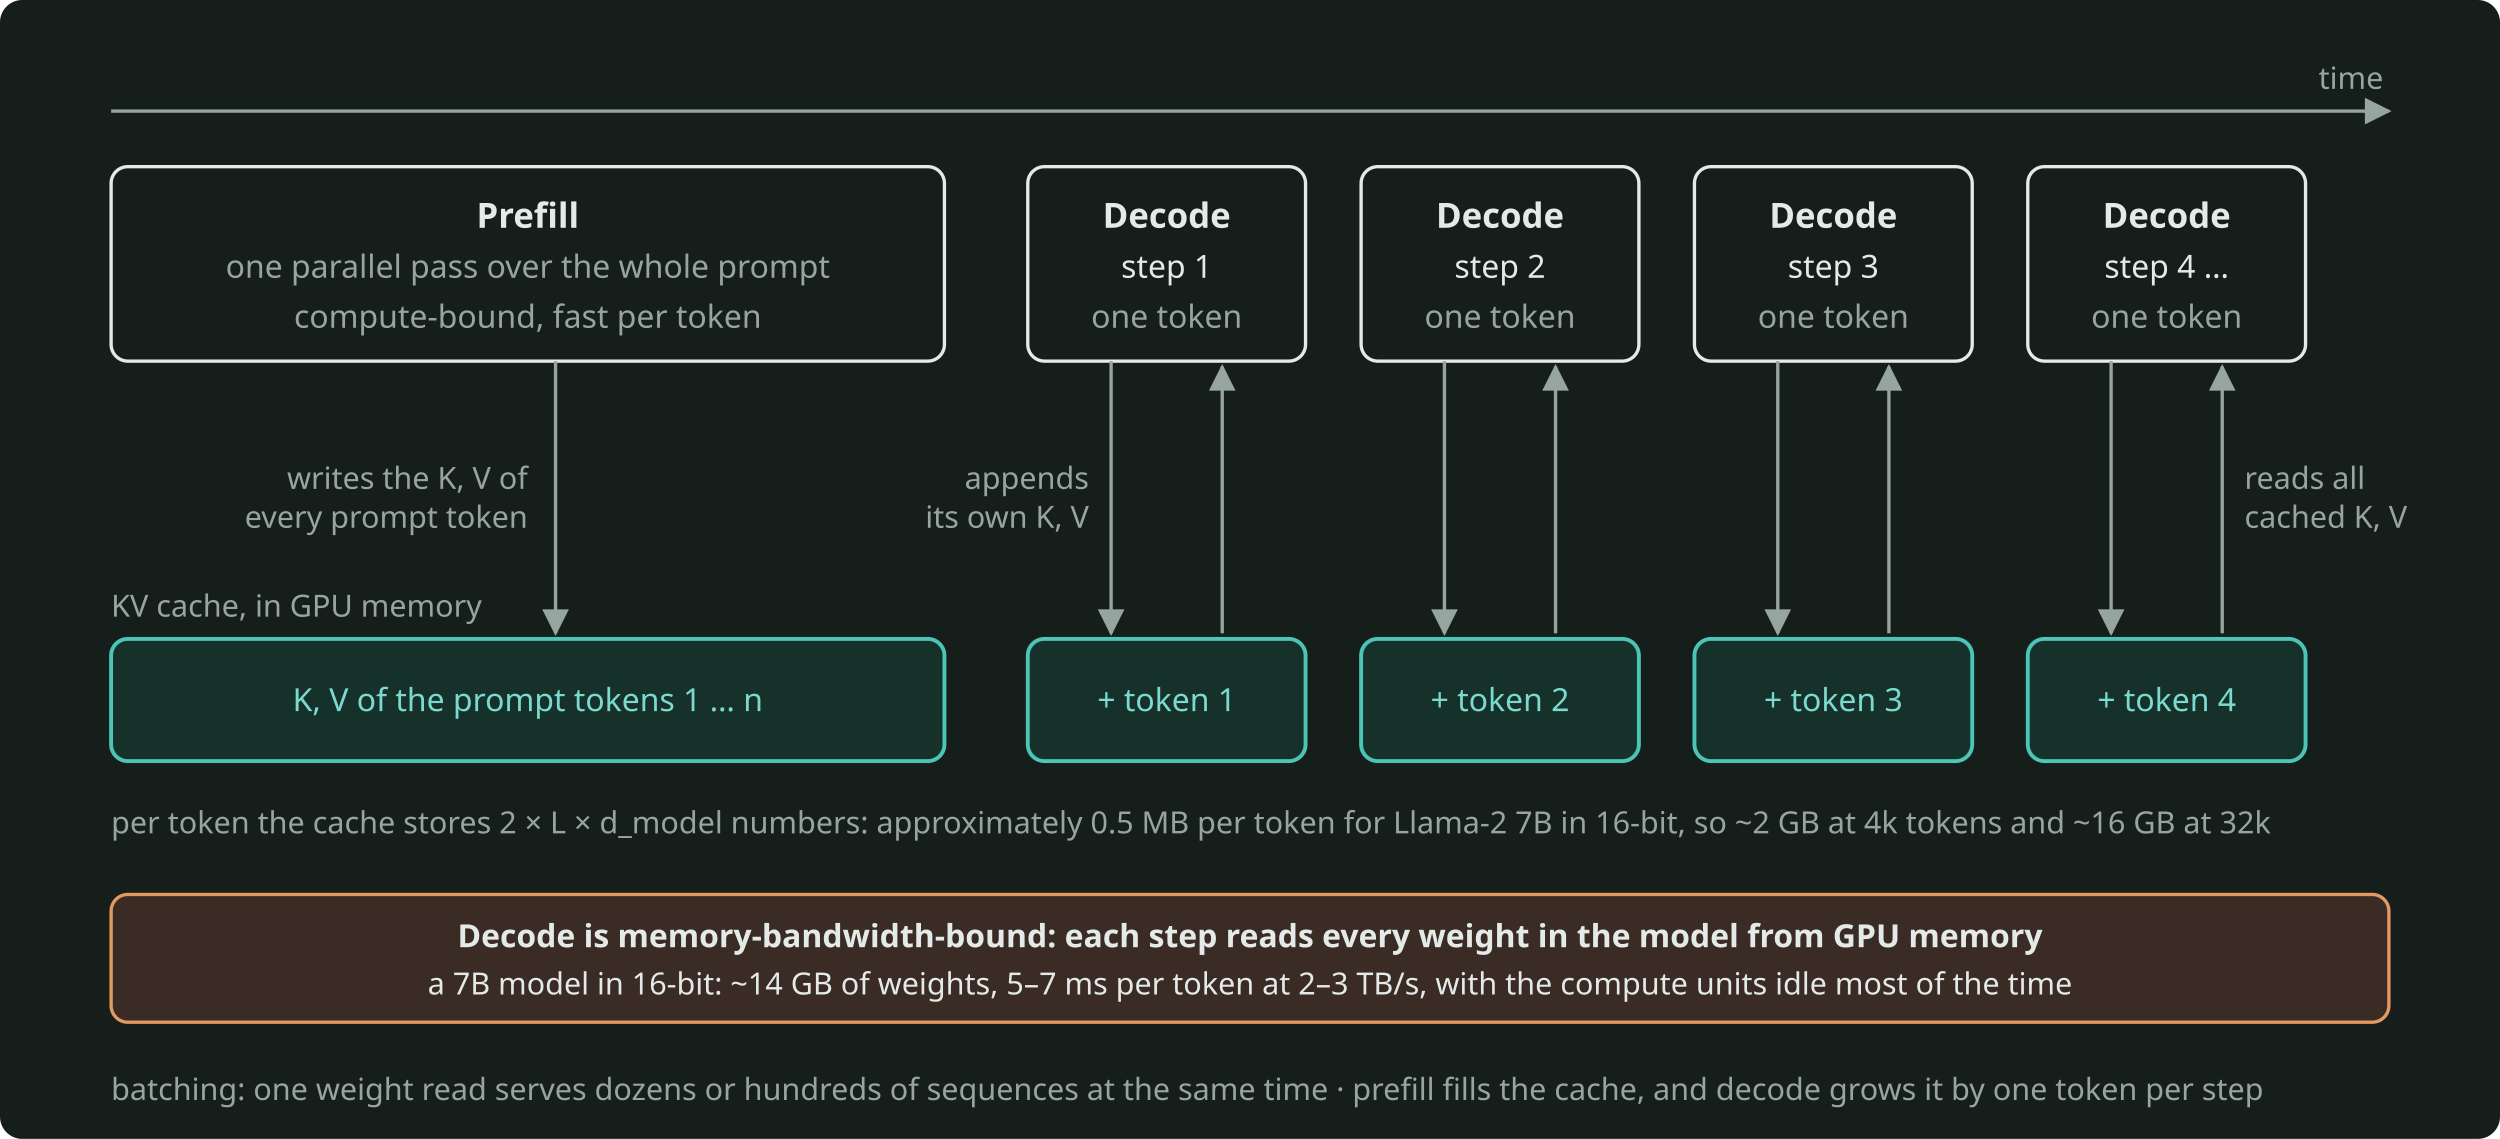
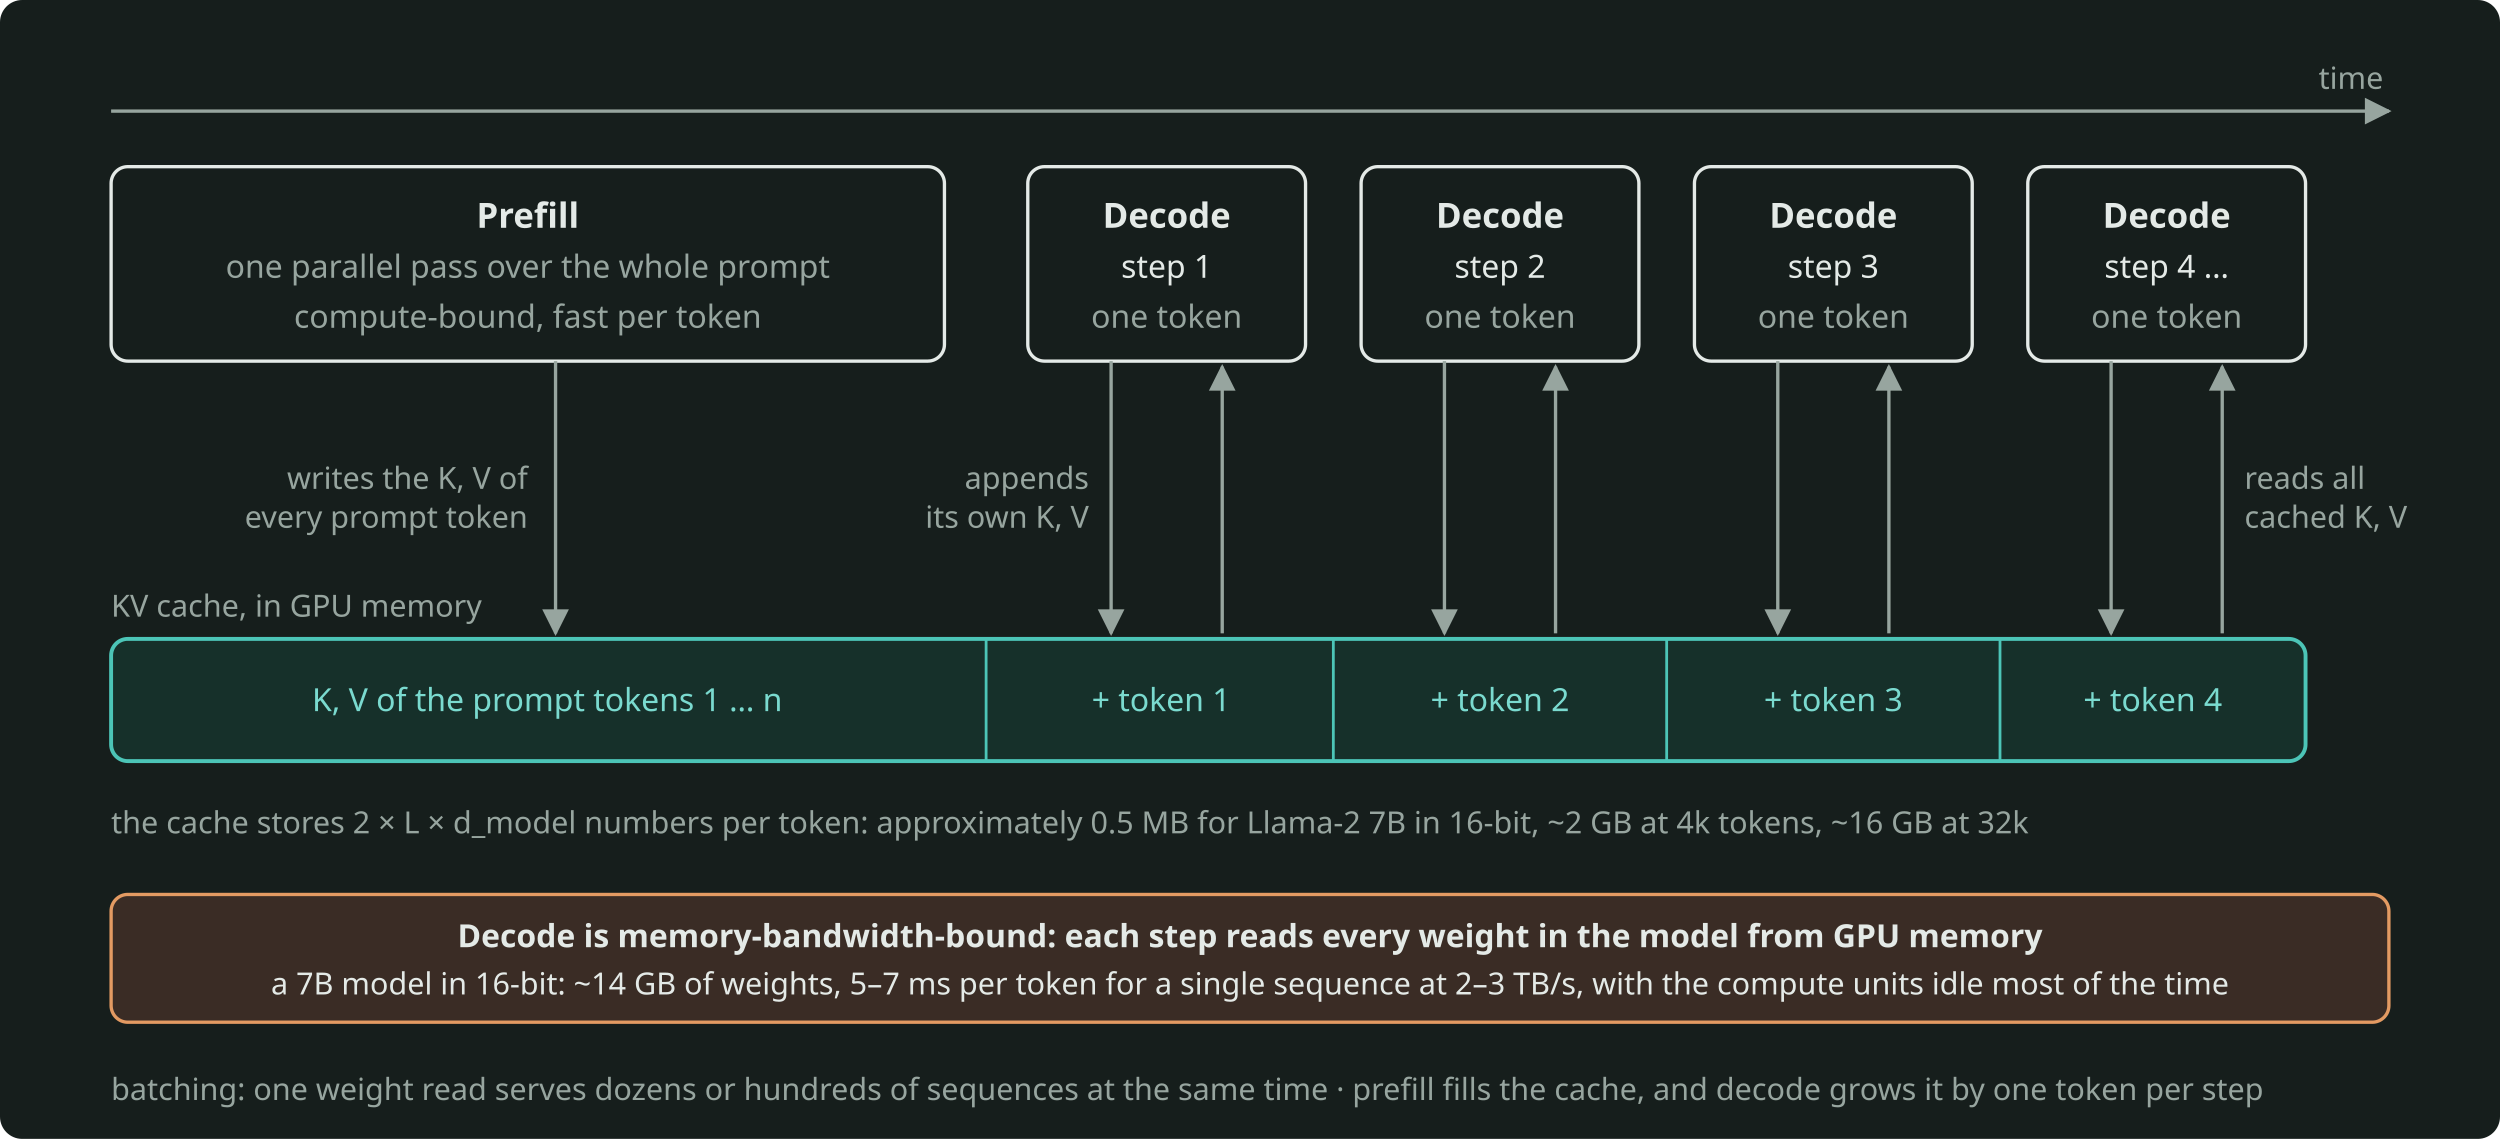
<svg xmlns="http://www.w3.org/2000/svg" width="900" height="410" viewBox="0 0 900 410" role="img" aria-label="Prefill and decode on a time line: prefill reads the whole prompt in one parallel pass and fills the KV cache, then each decode step makes one token, reads all cached K and V and every weight, and appends its own K and V." style="color: #E4EAE7">
  <rect x="0" y="0" width="900" height="410" rx="8" fill="#161E1C" />
  <defs>
    <marker id="arr" viewBox="0 0 10 10" refX="9" refY="5" markerWidth="8" markerHeight="8" orient="auto-start-reverse">
      <path d="M0 0 L10 5 L0 10 z" fill="#97A59F" />
    </marker>
  </defs>
  <g font-family="Bricolage Grotesque, system-ui, sans-serif" font-size="12.5" fill="currentColor">
    <path d="M40 40 L860 40" fill="none" stroke="#97A59F" stroke-width="1.2" marker-end="url(#arr)" />
    <text x="858" y="32" text-anchor="end" font-size="11" fill="#97A59F">time</text>
    <rect x="40" y="60" width="300" height="70" rx="6" fill="none" stroke="currentColor" stroke-width="1.2" />
    <text x="190" y="82" text-anchor="middle" font-weight="600">Prefill</text>
    <text x="190" y="100" text-anchor="middle" font-size="11.5" fill="#97A59F">one parallel pass over the whole prompt</text>
    <text x="190" y="118" text-anchor="middle" font-size="11.5" fill="#97A59F">compute-bound, fast per token</text>
    <rect x="370" y="60" width="100" height="70" rx="6" fill="none" stroke="currentColor" stroke-width="1.2" />
    <text x="420" y="82" text-anchor="middle" font-weight="600">Decode</text>
    <text x="420" y="100" text-anchor="middle" font-size="11.5">step 1</text>
    <text x="420" y="118" text-anchor="middle" font-size="11.5" fill="#97A59F">one token</text>
    <rect x="490" y="60" width="100" height="70" rx="6" fill="none" stroke="currentColor" stroke-width="1.2" />
    <text x="540" y="82" text-anchor="middle" font-weight="600">Decode</text>
    <text x="540" y="100" text-anchor="middle" font-size="11.5">step 2</text>
    <text x="540" y="118" text-anchor="middle" font-size="11.5" fill="#97A59F">one token</text>
    <rect x="610" y="60" width="100" height="70" rx="6" fill="none" stroke="currentColor" stroke-width="1.2" />
    <text x="660" y="82" text-anchor="middle" font-weight="600">Decode</text>
    <text x="660" y="100" text-anchor="middle" font-size="11.5">step 3</text>
    <text x="660" y="118" text-anchor="middle" font-size="11.5" fill="#97A59F">one token</text>
    <rect x="730" y="60" width="100" height="70" rx="6" fill="none" stroke="currentColor" stroke-width="1.2" />
    <text x="780" y="82" text-anchor="middle" font-weight="600">Decode</text>
    <text x="780" y="100" text-anchor="middle" font-size="11.5">step 4 …</text>
    <text x="780" y="118" text-anchor="middle" font-size="11.5" fill="#97A59F">one token</text>
    <g stroke="#97A59F" stroke-width="1.2" fill="none">
      <path d="M200 130 L200 228" marker-end="url(#arr)" />
      <path d="M400 130 L400 228" marker-end="url(#arr)" />
      <path d="M440 228 L440 132" marker-end="url(#arr)" />
      <path d="M520 130 L520 228" marker-end="url(#arr)" />
      <path d="M560 228 L560 132" marker-end="url(#arr)" />
      <path d="M640 130 L640 228" marker-end="url(#arr)" />
      <path d="M680 228 L680 132" marker-end="url(#arr)" />
      <path d="M760 130 L760 228" marker-end="url(#arr)" />
      <path d="M800 228 L800 132" marker-end="url(#arr)" />
    </g>
    <text x="190" y="176" text-anchor="end" font-size="11" fill="#97A59F">writes the K, V of</text>
    <text x="190" y="190" text-anchor="end" font-size="11" fill="#97A59F">every prompt token</text>
    <text x="392" y="176" text-anchor="end" font-size="11" fill="#97A59F">appends</text>
    <text x="392" y="190" text-anchor="end" font-size="11" fill="#97A59F">its own K, V</text>
    <text x="808" y="176" font-size="11" fill="#97A59F">reads all</text>
    <text x="808" y="190" font-size="11" fill="#97A59F">cached K, V</text>
    <text x="40" y="222" font-size="11" fill="#97A59F">KV cache, in GPU memory</text>
-     <rect x="40" y="230" width="300" height="44" rx="6" fill="#16302A" stroke="#4CC5B7" stroke-width="1.4" />
-     <text x="190" y="256" text-anchor="middle" font-size="11.5" fill="#7ADACF">K, V of the prompt tokens 1 … n</text>
-     <rect x="370" y="230" width="100" height="44" rx="6" fill="#16302A" stroke="#4CC5B7" stroke-width="1.4" />
-     <text x="420" y="256" text-anchor="middle" font-size="11.5" fill="#7ADACF">+ token 1</text>
-     <rect x="490" y="230" width="100" height="44" rx="6" fill="#16302A" stroke="#4CC5B7" stroke-width="1.4" />
+     <rect x="40" y="230" width="790" height="44" rx="6" fill="#16302A" stroke="#4CC5B7" stroke-width="1.4" />
+     <path d="M355 230 L355 274 M480 230 L480 274 M600 230 L600 274 M720 230 L720 274" fill="none" stroke="#4CC5B7" stroke-width="1" />
+     <text x="197" y="256" text-anchor="middle" font-size="11.5" fill="#7ADACF">K, V of the prompt tokens 1 … n</text>
+     <text x="418" y="256" text-anchor="middle" font-size="11.5" fill="#7ADACF">+ token 1</text>
    <text x="540" y="256" text-anchor="middle" font-size="11.5" fill="#7ADACF">+ token 2</text>
-     <rect x="610" y="230" width="100" height="44" rx="6" fill="#16302A" stroke="#4CC5B7" stroke-width="1.4" />
    <text x="660" y="256" text-anchor="middle" font-size="11.5" fill="#7ADACF">+ token 3</text>
-     <rect x="730" y="230" width="100" height="44" rx="6" fill="#16302A" stroke="#4CC5B7" stroke-width="1.4" />
-     <text x="780" y="256" text-anchor="middle" font-size="11.5" fill="#7ADACF">+ token 4</text>
-     <text x="40" y="300" font-size="11" fill="#97A59F">per token the cache stores 2 × L × d_model numbers: approximately 0.5 MB per token for Llama-2 7B in 16-bit, so ~2 GB at 4k tokens and ~16 GB at 32k</text>
+     <text x="775" y="256" text-anchor="middle" font-size="11.5" fill="#7ADACF">+ token 4</text>
+     <text x="40" y="300" font-size="11" fill="#97A59F">the cache stores 2 × L × d_model numbers per token: approximately 0.5 MB for Llama-2 7B in 16-bit, ~2 GB at 4k tokens, ~16 GB at 32k</text>
    <rect x="40" y="322" width="820" height="46" rx="6" fill="#3A2C25" stroke="#E39A62" stroke-width="1.2" />
    <text x="450" y="341" text-anchor="middle" font-size="11.5" font-weight="600">Decode is memory-bandwidth-bound: each step reads every weight in the model from GPU memory</text>
-     <text x="450" y="358" text-anchor="middle" font-size="11">a 7B model in 16-bit: ~14 GB of weights, 5–7 ms per token at 2–3 TB/s, with the compute units idle most of the time</text>
+     <text x="450" y="358" text-anchor="middle" font-size="11">a 7B model in 16-bit: ~14 GB of weights, 5–7 ms per token for a single sequence at 2–3 TB/s, with the compute units idle most of the time</text>
    <text x="40" y="396" font-size="11" fill="#97A59F">batching: one weight read serves dozens or hundreds of sequences at the same time · prefill fills the cache, and decode grows it by one token per step</text>
  </g>
</svg>
